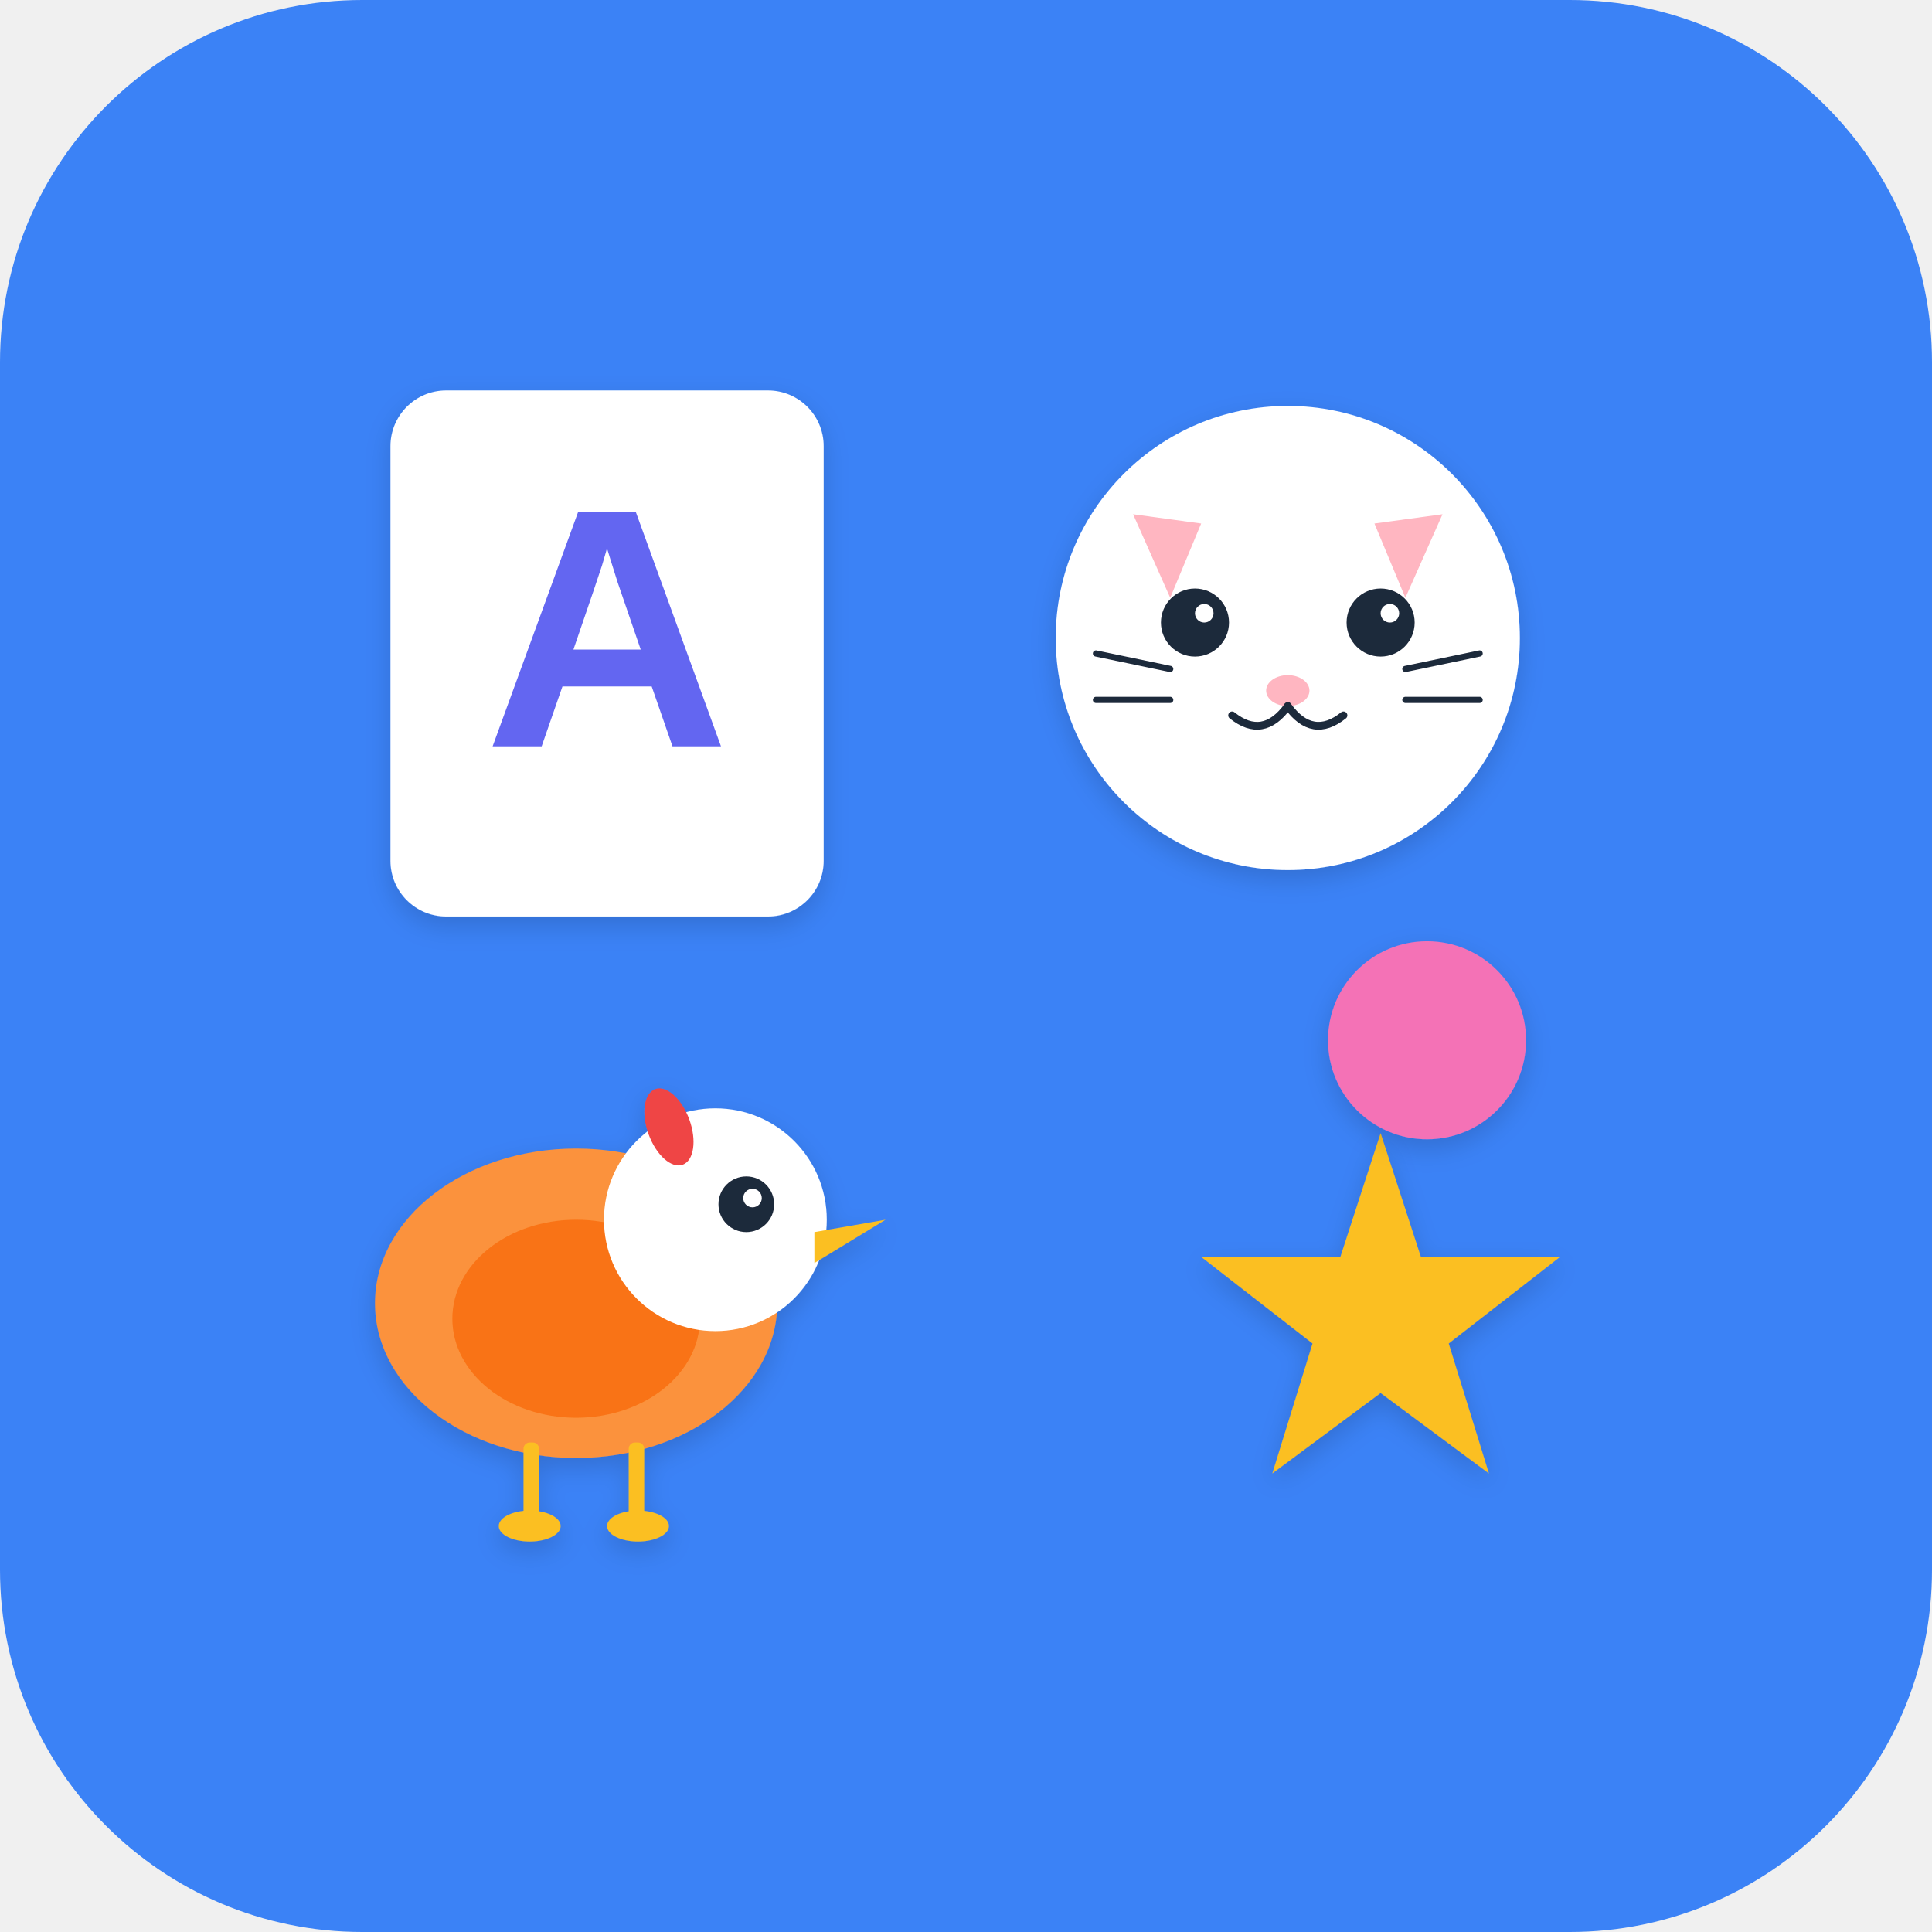
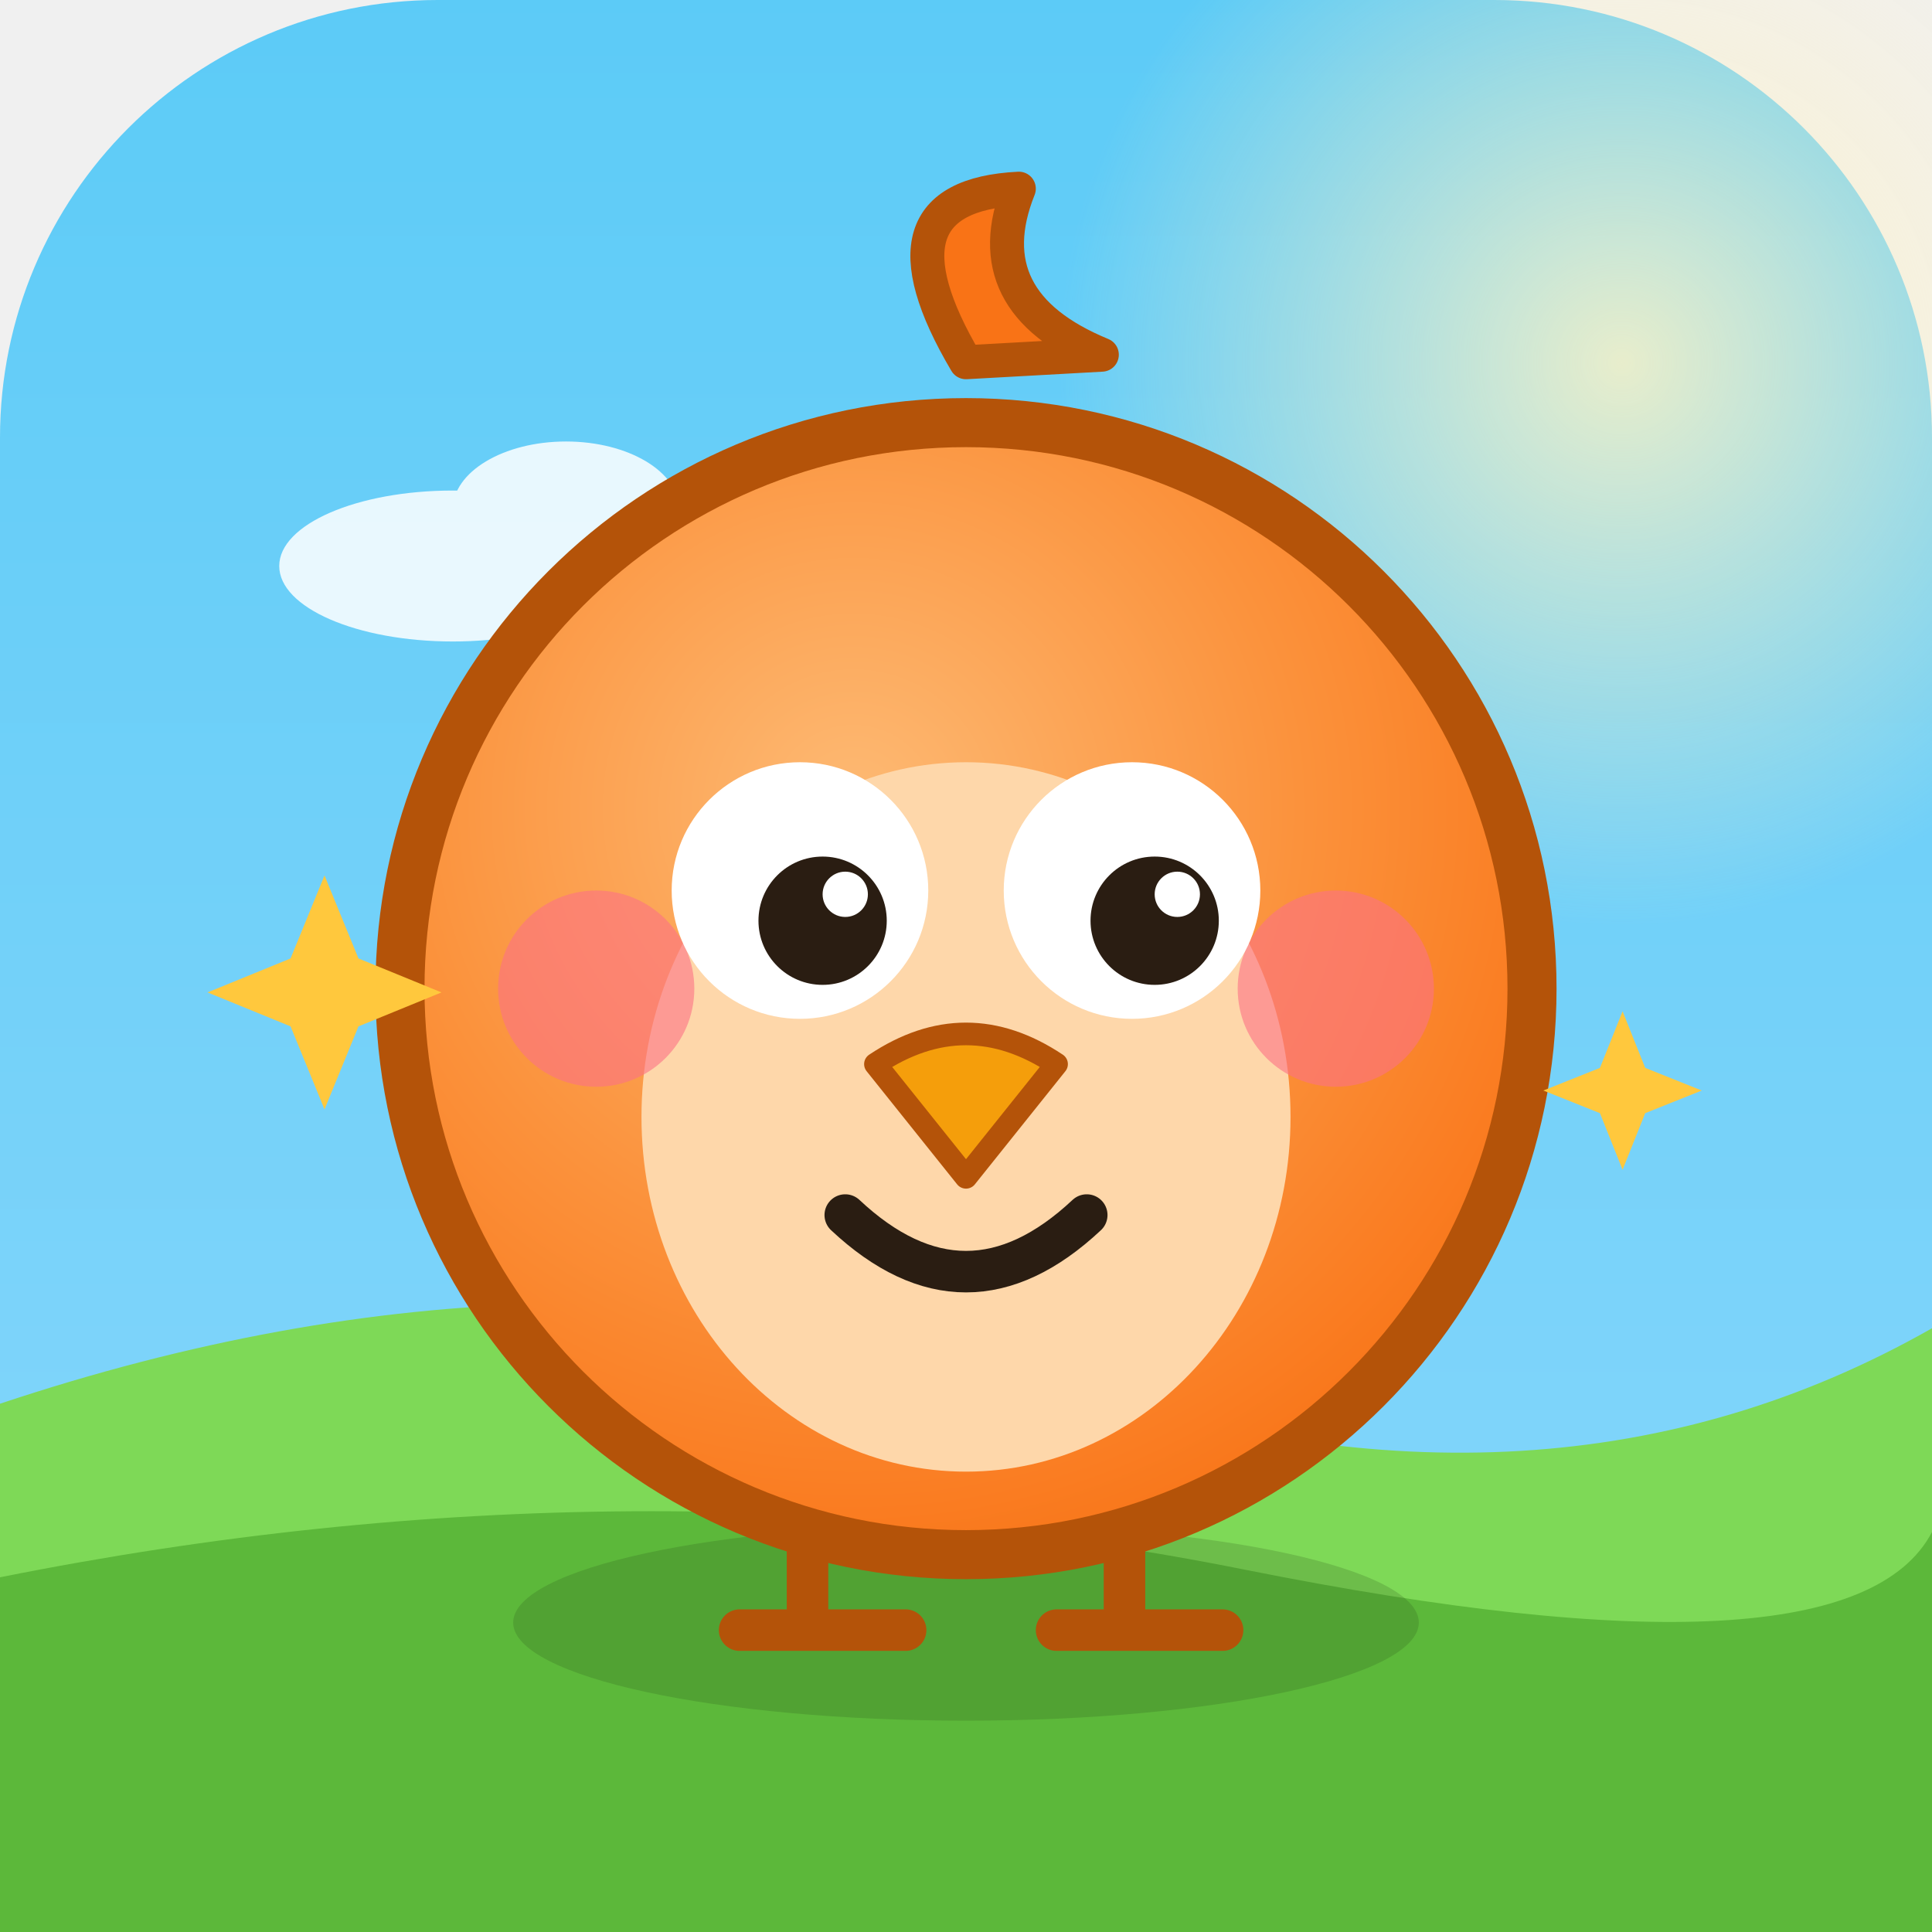
- <svg xmlns="http://www.w3.org/2000/svg" viewBox="0 0 512 512">
+ <svg xmlns="http://www.w3.org/2000/svg" viewBox="0 0 512 512" role="img" aria-label="Pip the bird">
  <defs>
-     <linearGradient id="bg-gradient" x1="0%" y1="0%" x2="100%" y2="100%">
-       <stop offset="0%" style="stop-color:#fdba74" />
-       <stop offset="100%" style="stop-color:#ea580c" />
+     <linearGradient id="sky" x1="0" y1="0" x2="0" y2="1">
+       <stop offset="0" stop-color="#5ccbf7" />
+       <stop offset="1" stop-color="#8ad7fb" />
    </linearGradient>
-     <filter id="shadow" x="-20%" y="-20%" width="140%" height="140%">
-       <feDropShadow dx="0" dy="3" stdDeviation="4" flood-opacity="0.15" />
-     </filter>
+     <radialGradient id="sun" cx="50%" cy="50%" r="50%">
+       <stop offset="0" stop-color="#fff3c4" stop-opacity="0.85" />
+       <stop offset="1" stop-color="#fff3c4" stop-opacity="0" />
+     </radialGradient>
+     <radialGradient id="body" cx="40%" cy="34%" r="72%">
+       <stop offset="0" stop-color="#fdba74" />
+       <stop offset="55%" stop-color="#fb923c" />
+       <stop offset="100%" stop-color="#f97316" />
+     </radialGradient>
  </defs>
-   <rect width="512" height="512" rx="96" fill="#3b82f6" />
-   <g transform="translate(256, 256) scale(0.82) translate(-256, -256)">
-     <g filter="url(#shadow)">
-       <rect x="70" y="70" width="140" height="170" rx="18" fill="white" />
-       <text x="140" y="185" font-family="Arial Rounded MT Bold, Arial, sans-serif" font-size="110" font-weight="bold" fill="#6366f1" text-anchor="middle">A</text>
+   <rect width="512" height="512" rx="116" fill="url(#sky)" />
+   <circle cx="430" cy="96" r="150" fill="url(#sun)" />
+   <g fill="#ffffff" opacity="0.85">
+     <ellipse cx="120" cy="150" rx="46" ry="20" />
+     <ellipse cx="150" cy="135" rx="30" ry="18" />
+   </g>
+   <path d="M0 372 Q150 322 280 366 T512 352 V512 H0 Z" fill="#7ed957" />
+   <path d="M0 418 Q170 384 330 416 T512 406 V512 H0 Z" fill="#5cb83a" />
+   <g>
+     <ellipse cx="256" cy="430" rx="120" ry="26" fill="#1f3d12" opacity="0.18" />
+     <g stroke="#b45309" stroke-width="11" stroke-linecap="round" fill="none">
+       <path d="M214 408 v24 M196 432 h44" />
+       <path d="M298 408 v24 M280 432 h44" />
    </g>
-     <g filter="url(#shadow)" transform="translate(270, 55)">
-       <circle cx="90" cy="95" r="75" fill="white" />
-       <path d="M35 50 L52 88 L68 52 Z" fill="white" />
-       <path d="M112 52 L128 88 L145 50 Z" fill="white" />
-       <path d="M40 55 L52 82 L62 58 Z" fill="#ffb6c1" />
-       <path d="M118 58 L128 82 L140 55 Z" fill="#ffb6c1" />
-       <circle cx="60" cy="90" r="11" fill="#1e293b" />
-       <circle cx="120" cy="90" r="11" fill="#1e293b" />
-       <circle cx="63" cy="87" r="3" fill="white" />
-       <circle cx="123" cy="87" r="3" fill="white" />
-       <ellipse cx="90" cy="112" rx="7" ry="5" fill="#ffb6c1" />
-       <path d="M90 117 Q82 128 72 120" stroke="#1e293b" stroke-width="2.5" fill="none" stroke-linecap="round" />
-       <path d="M90 117 Q98 128 108 120" stroke="#1e293b" stroke-width="2.5" fill="none" stroke-linecap="round" />
-       <line x1="28" y1="100" x2="52" y2="105" stroke="#1e293b" stroke-width="2" stroke-linecap="round" />
-       <line x1="28" y1="115" x2="52" y2="115" stroke="#1e293b" stroke-width="2" stroke-linecap="round" />
-       <line x1="128" y1="105" x2="152" y2="100" stroke="#1e293b" stroke-width="2" stroke-linecap="round" />
-       <line x1="128" y1="115" x2="152" y2="115" stroke="#1e293b" stroke-width="2" stroke-linecap="round" />
-     </g>
-     <g filter="url(#shadow)" transform="translate(55, 270)">
-       <ellipse cx="75" cy="95" rx="65" ry="50" fill="#fb923c" />
-       <ellipse cx="75" cy="100" rx="40" ry="32" fill="#f97316" />
-       <circle cx="120" cy="68" r="36" fill="white" />
-       <circle cx="130" cy="63" r="9" fill="#1e293b" />
-       <circle cx="132" cy="61" r="3" fill="white" />
-       <path d="M152 72 L175 68 L152 82 Z" fill="#fbbf24" />
-       <ellipse cx="105" cy="38" rx="7" ry="13" fill="#ef4444" transform="rotate(-20, 105, 38)" />
-       <rect x="58" y="140" width="5" height="25" rx="2" fill="#fbbf24" />
-       <rect x="92" y="140" width="5" height="25" rx="2" fill="#fbbf24" />
-       <ellipse cx="60" cy="167" rx="10" ry="5" fill="#fbbf24" />
-       <ellipse cx="95" cy="167" rx="10" ry="5" fill="#fbbf24" />
-     </g>
-     <g filter="url(#shadow)">
-       <path d="M390 310 L403 350 L448 350 L412 378 L425 420 L390 394 L355 420 L368 378 L332 350 L377 350 Z" fill="#fbbf24" />
-     </g>
-     <g filter="url(#shadow)">
-       <circle cx="405" cy="280" r="32" fill="#f472b6" />
-     </g>
+     <path d="M256 96 q-26 -44 14 -46 q-12 30 22 44 Z" fill="#f97316" stroke="#b45309" stroke-width="9" stroke-linejoin="round" />
+     <circle cx="256" cy="262" r="150" fill="url(#body)" stroke="#b45309" stroke-width="13" />
+     <ellipse cx="256" cy="296" rx="86" ry="94" fill="#fed7aa" />
+     <circle cx="158" cy="262" r="26" fill="#fb7185" opacity="0.6" />
+     <circle cx="354" cy="262" r="26" fill="#fb7185" opacity="0.6" />
+     <circle cx="212" cy="236" r="34" fill="#ffffff" />
+     <circle cx="300" cy="236" r="34" fill="#ffffff" />
+     <circle cx="218" cy="244" r="17" fill="#2a1d12" />
+     <circle cx="306" cy="244" r="17" fill="#2a1d12" />
+     <circle cx="224" cy="237" r="6" fill="#ffffff" />
+     <circle cx="312" cy="237" r="6" fill="#ffffff" />
+     <path d="M232 282 l24 30 24 -30 q-24 -16 -48 0 Z" fill="#f59e0b" stroke="#b45309" stroke-width="6" stroke-linejoin="round" />
+     <path d="M224 322 q32 30 64 0" fill="none" stroke="#2a1d12" stroke-width="11" stroke-linecap="round" />
+   </g>
+   <g fill="#ffc83d">
+     <path d="M86 232 l9 22 22 9 -22 9 -9 22 -9 -22 -22 -9 22 -9 Z" />
+     <path d="M430 268 l6 15 15 6 -15 6 -6 15 -6 -15 -15 -6 15 -6 Z" />
  </g>
</svg>
